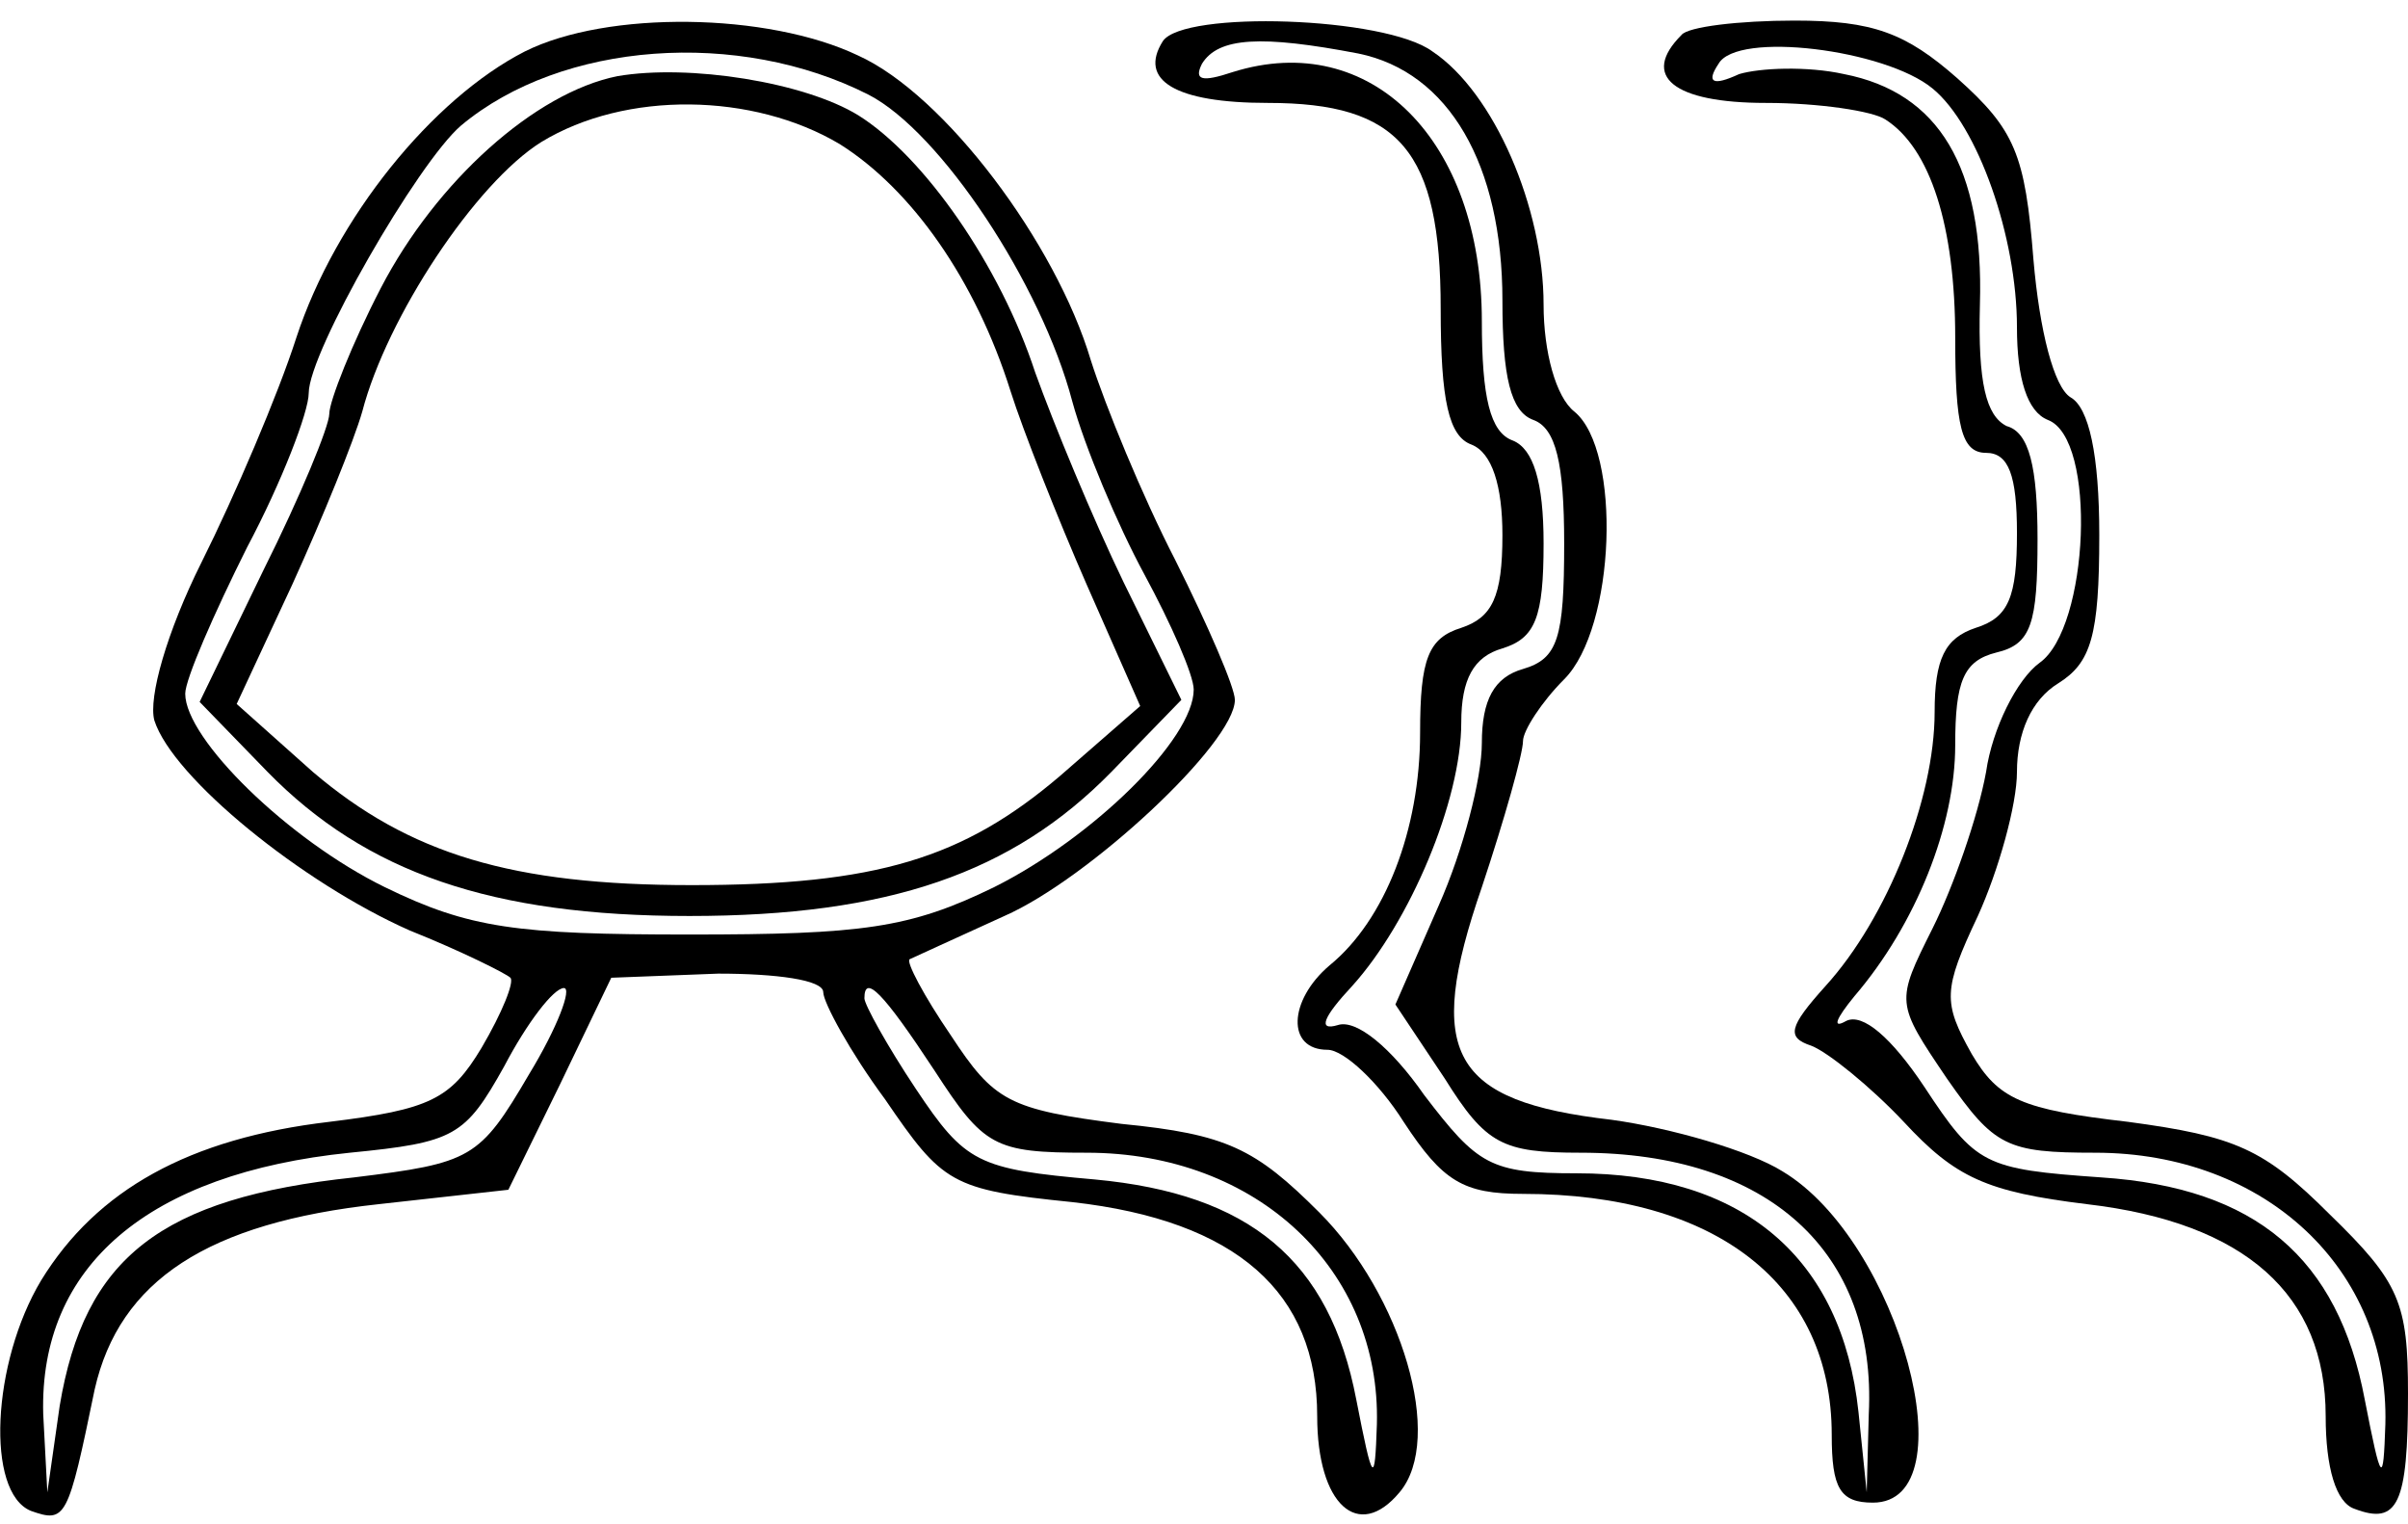
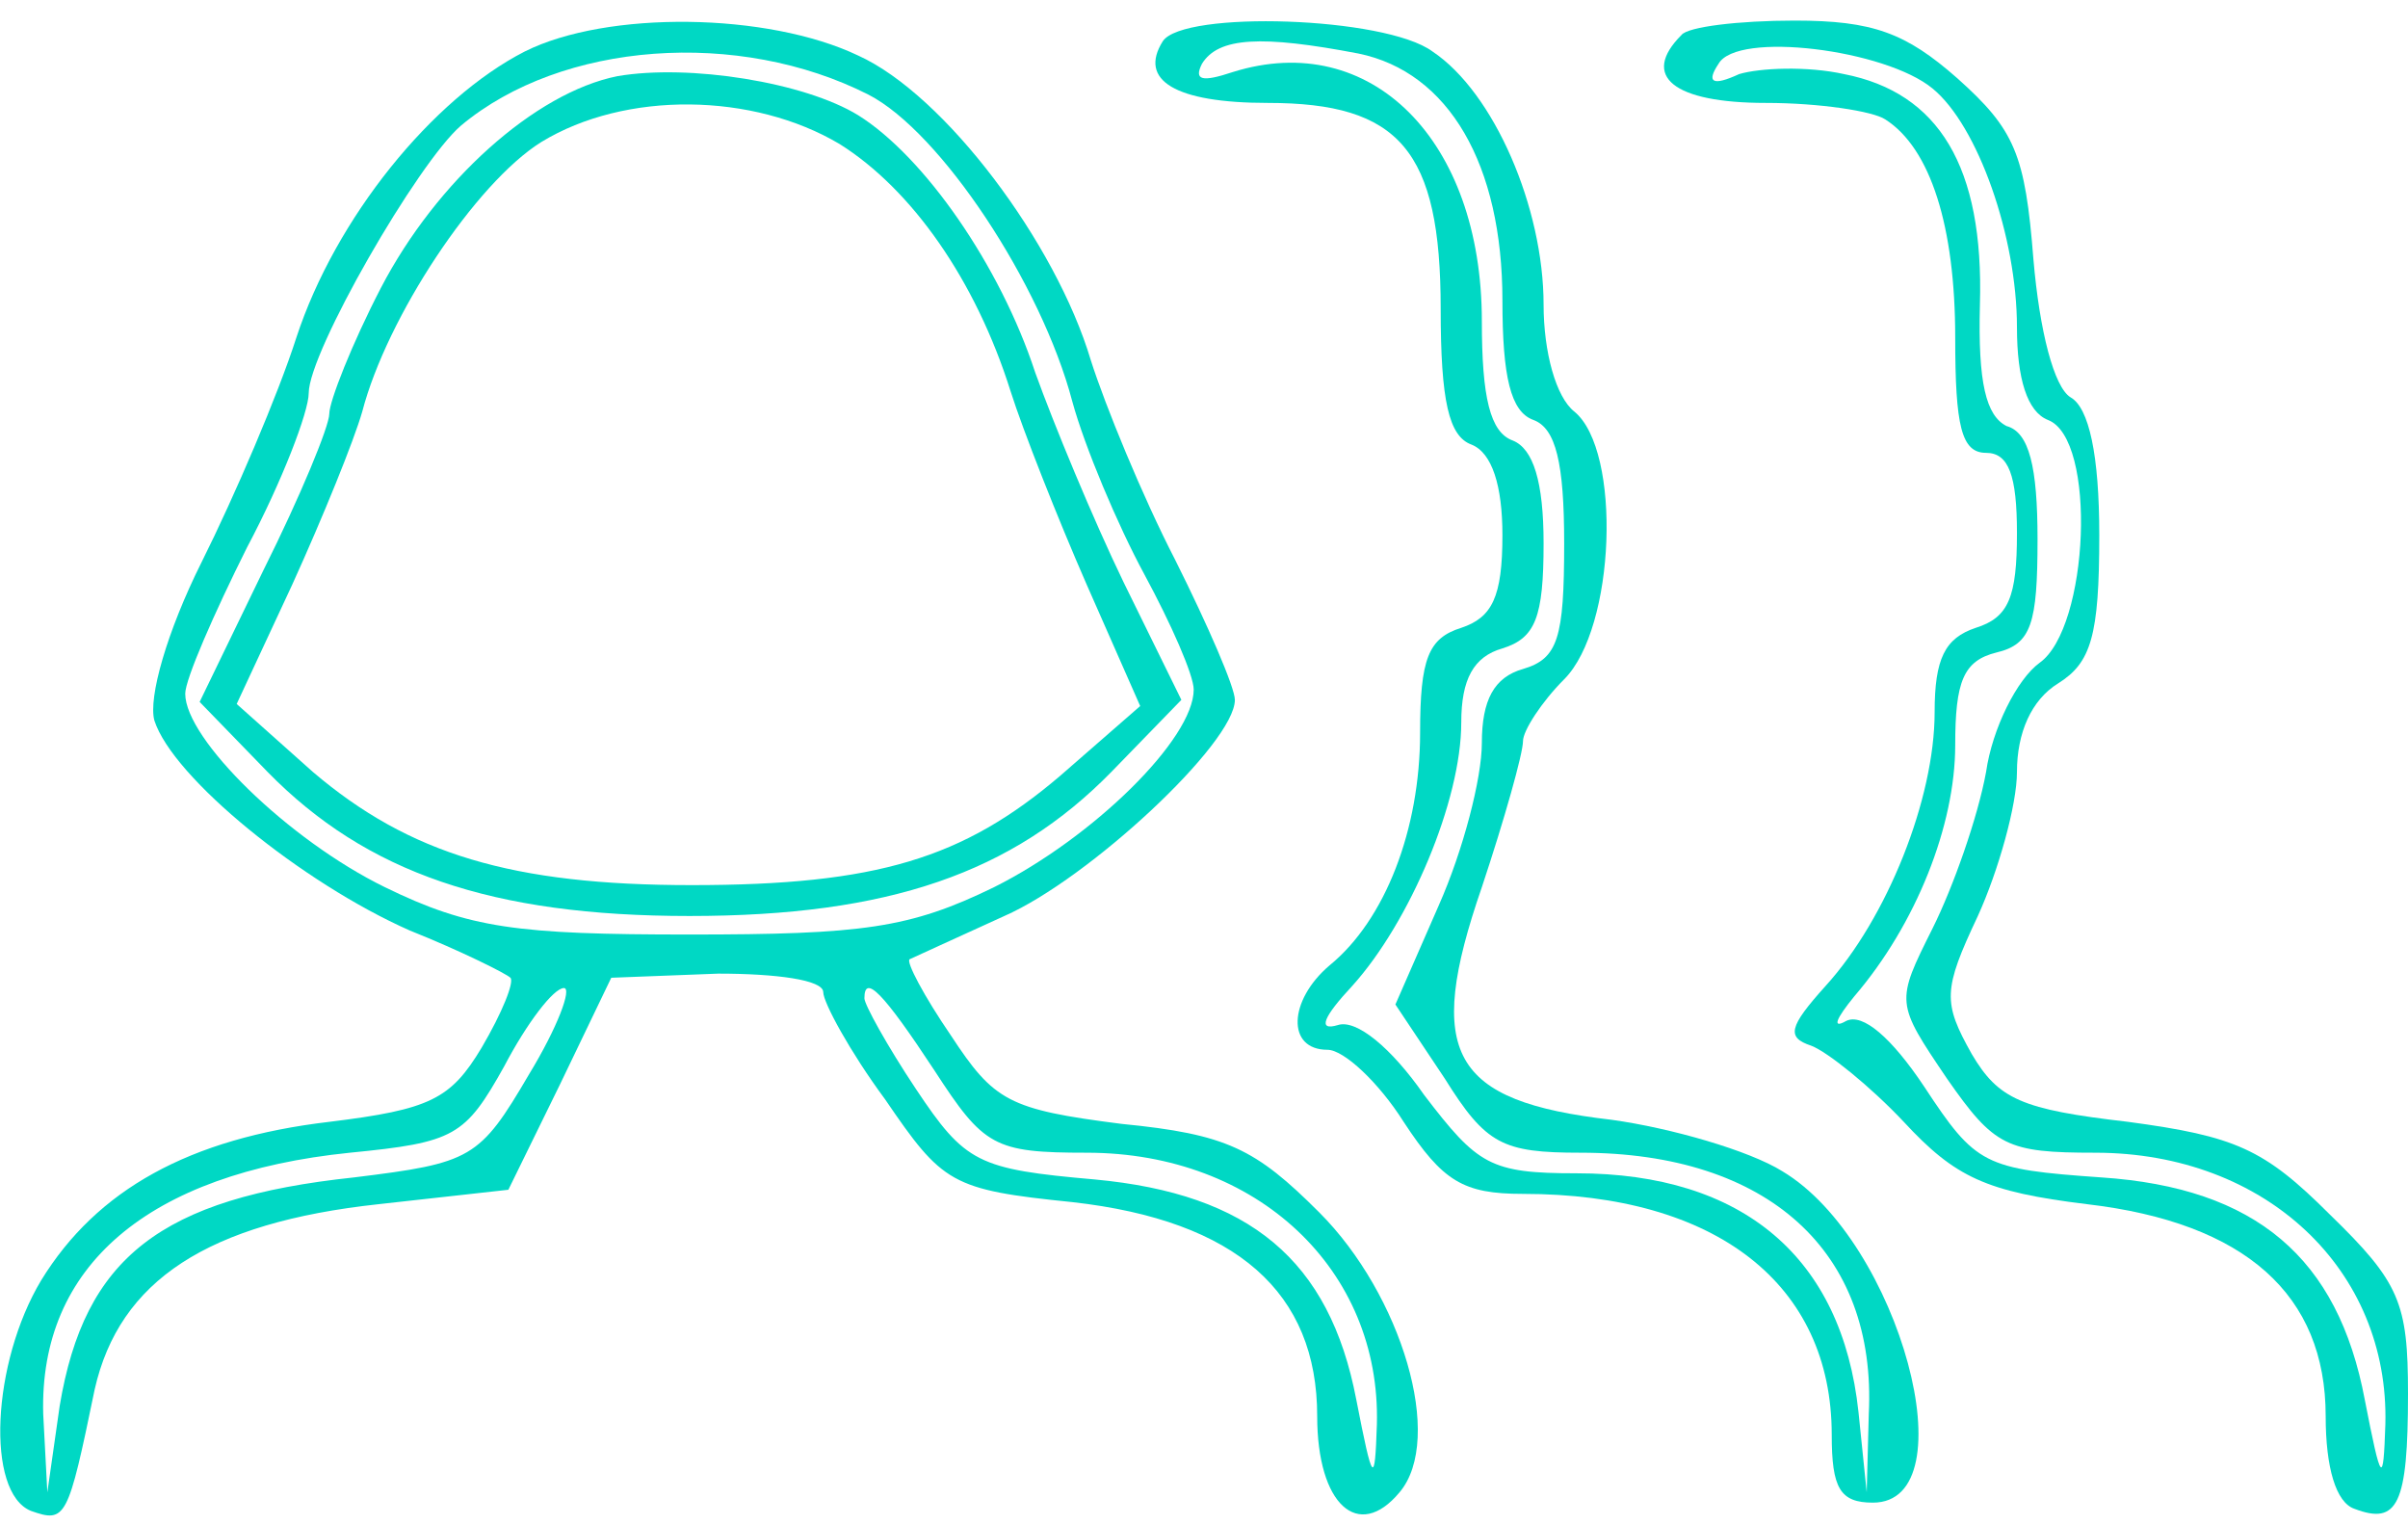
<svg xmlns="http://www.w3.org/2000/svg" version="1.0" width="117pt" height="74pt" viewBox="0 0 117 74" preserveAspectRatio="xMidYMid meet">
-   <g transform="translate(0,74) scale(0.1,-0.1)" fill="#000000" stroke="none">
+   <g transform="translate(0,74) scale(0.1,-0.1)" fill="#00D8C4" stroke="none">
    <path d="M255 715 c-45 -23 -92 -81 -111 -139 -9 -28 -30 -77 -46 -109 -17 -34 -26 -66 -23 -77 9 -28 72 -79 124 -102 25 -10 47 -21 49 -23 2 -2 -4 -17 -14 -34 -15 -25 -25 -30 -74 -36 -68 -8 -113 -33 -140 -77 -24 -40 -27 -103 -5 -112 17 -6 18 -4 31 59 12 53 55 81 138 90 l63 7 25 51 25 52 52 2 c28 0 51 -3 51 -9 0 -5 13 -29 30 -52 28 -41 32 -44 91 -50 80 -9 119 -44 119 -104 0 -43 20 -61 40 -37 22 26 1 96 -39 136 -31 31 -45 38 -96 43 -55 7 -62 11 -83 43 -13 19 -22 36 -20 37 2 1 22 10 46 21 41 18 112 84 112 105 0 6 -13 36 -29 68 -16 31 -34 75 -41 97 -17 57 -71 129 -113 148 -44 21 -122 22 -162 2z m167 -21 c35 -18 84 -92 99 -149 6 -22 22 -60 35 -84 13 -24 24 -49 24 -56 0 -24 -49 -72 -97 -96 -41 -20 -64 -23 -148 -23 -84 0 -107 3 -148 23 -47 23 -97 72 -97 94 0 7 14 39 30 71 17 32 30 66 30 75 0 20 53 112 74 130 49 41 135 47 198 15z m-165 -476 c-24 -41 -28 -43 -85 -50 -94 -10 -131 -39 -143 -111 l-6 -42 -2 38 c-2 72 51 117 149 127 51 5 56 8 75 42 11 21 24 38 29 38 4 0 -3 -19 -17 -42z m197 2 c24 -37 29 -40 74 -40 83 0 143 -57 141 -132 -1 -30 -2 -29 -10 12 -13 68 -52 100 -127 107 -57 5 -63 8 -87 44 -14 21 -25 41 -25 44 0 12 9 3 34 -35z" />
    <path d="M300 703 c-40 -8 -88 -51 -115 -103 -14 -27 -25 -55 -25 -61 0 -6 -14 -40 -32 -76 l-31 -64 33 -34 c48 -49 109 -70 205 -70 97 0 157 21 205 70 l34 35 -28 57 c-15 31 -34 77 -43 102 -17 52 -54 105 -86 125 -26 16 -82 25 -117 19z m108 -33 c35 -22 66 -66 83 -120 6 -19 23 -62 37 -94 l26 -59 -39 -34 c-47 -40 -89 -53 -179 -53 -87 0 -137 15 -184 55 l-37 33 27 58 c15 33 30 70 34 84 12 46 55 111 87 131 41 25 103 24 145 -1z" />
    <path d="M565 720 c-12 -19 6 -30 51 -30 64 0 84 -23 84 -100 0 -45 4 -62 15 -66 10 -4 15 -20 15 -44 0 -30 -5 -40 -20 -45 -16 -5 -20 -15 -20 -51 0 -47 -17 -91 -44 -113 -20 -17 -21 -41 -1 -41 8 0 25 -16 37 -35 19 -29 29 -35 58 -35 94 0 150 -44 150 -117 0 -26 4 -33 20 -33 47 0 13 127 -44 161 -16 10 -54 21 -83 25 -78 9 -91 32 -63 113 11 33 20 65 20 71 0 5 9 19 20 30 25 25 28 111 5 130 -9 7 -15 29 -15 52 0 47 -24 103 -54 123 -23 17 -121 20 -131 5z m95 -6 c44 -9 70 -54 70 -120 0 -37 4 -54 15 -58 11 -4 15 -21 15 -60 0 -46 -3 -56 -20 -61 -14 -4 -20 -15 -20 -36 0 -17 -9 -52 -21 -79 l-21 -48 24 -36 c20 -32 28 -36 66 -36 91 0 144 -48 140 -127 l-1 -38 -4 39 c-8 75 -56 116 -137 116 -42 0 -48 4 -74 38 -16 23 -33 37 -42 34 -10 -3 -7 4 7 19 28 31 53 90 53 128 0 21 6 32 20 36 16 5 20 15 20 51 0 30 -5 46 -15 50 -11 4 -15 21 -15 58 0 88 -54 142 -121 121 -15 -5 -19 -4 -15 4 8 13 29 14 76 5z" />
    <path d="M817 723 c-20 -20 -4 -33 41 -33 26 0 52 -4 58 -8 22 -14 34 -52 34 -106 0 -43 3 -56 15 -56 11 0 15 -11 15 -39 0 -31 -4 -41 -20 -46 -15 -5 -20 -15 -20 -41 0 -42 -23 -100 -53 -133 -18 -20 -19 -25 -7 -29 8 -3 29 -20 45 -37 25 -27 40 -34 89 -40 77 -9 116 -44 116 -103 0 -25 5 -42 14 -45 21 -8 26 2 26 56 0 44 -4 54 -38 87 -32 32 -46 38 -98 45 -52 6 -63 11 -76 33 -14 25 -14 31 3 67 10 22 19 54 19 70 0 19 7 35 20 43 16 10 20 23 20 72 0 39 -5 62 -14 67 -8 5 -15 32 -18 67 -4 51 -9 63 -37 88 -25 22 -41 28 -79 28 -27 0 -52 -3 -55 -7z m122 -26 c22 -18 41 -72 41 -116 0 -25 5 -41 15 -45 24 -9 20 -101 -4 -118 -11 -8 -23 -32 -26 -53 -4 -22 -16 -56 -26 -76 -18 -36 -18 -36 7 -73 23 -33 29 -36 72 -36 83 0 143 -57 141 -132 -1 -30 -2 -29 -10 12 -13 69 -53 103 -128 108 -57 4 -61 6 -86 44 -16 24 -30 36 -38 32 -7 -4 -5 1 4 12 30 35 49 83 49 122 0 31 4 41 20 45 17 4 20 14 20 55 0 35 -4 52 -15 55 -10 5 -14 21 -13 59 2 67 -20 103 -66 112 -18 4 -41 3 -51 0 -13 -6 -16 -4 -10 5 9 16 81 7 104 -12z" />
  </g>
</svg>
